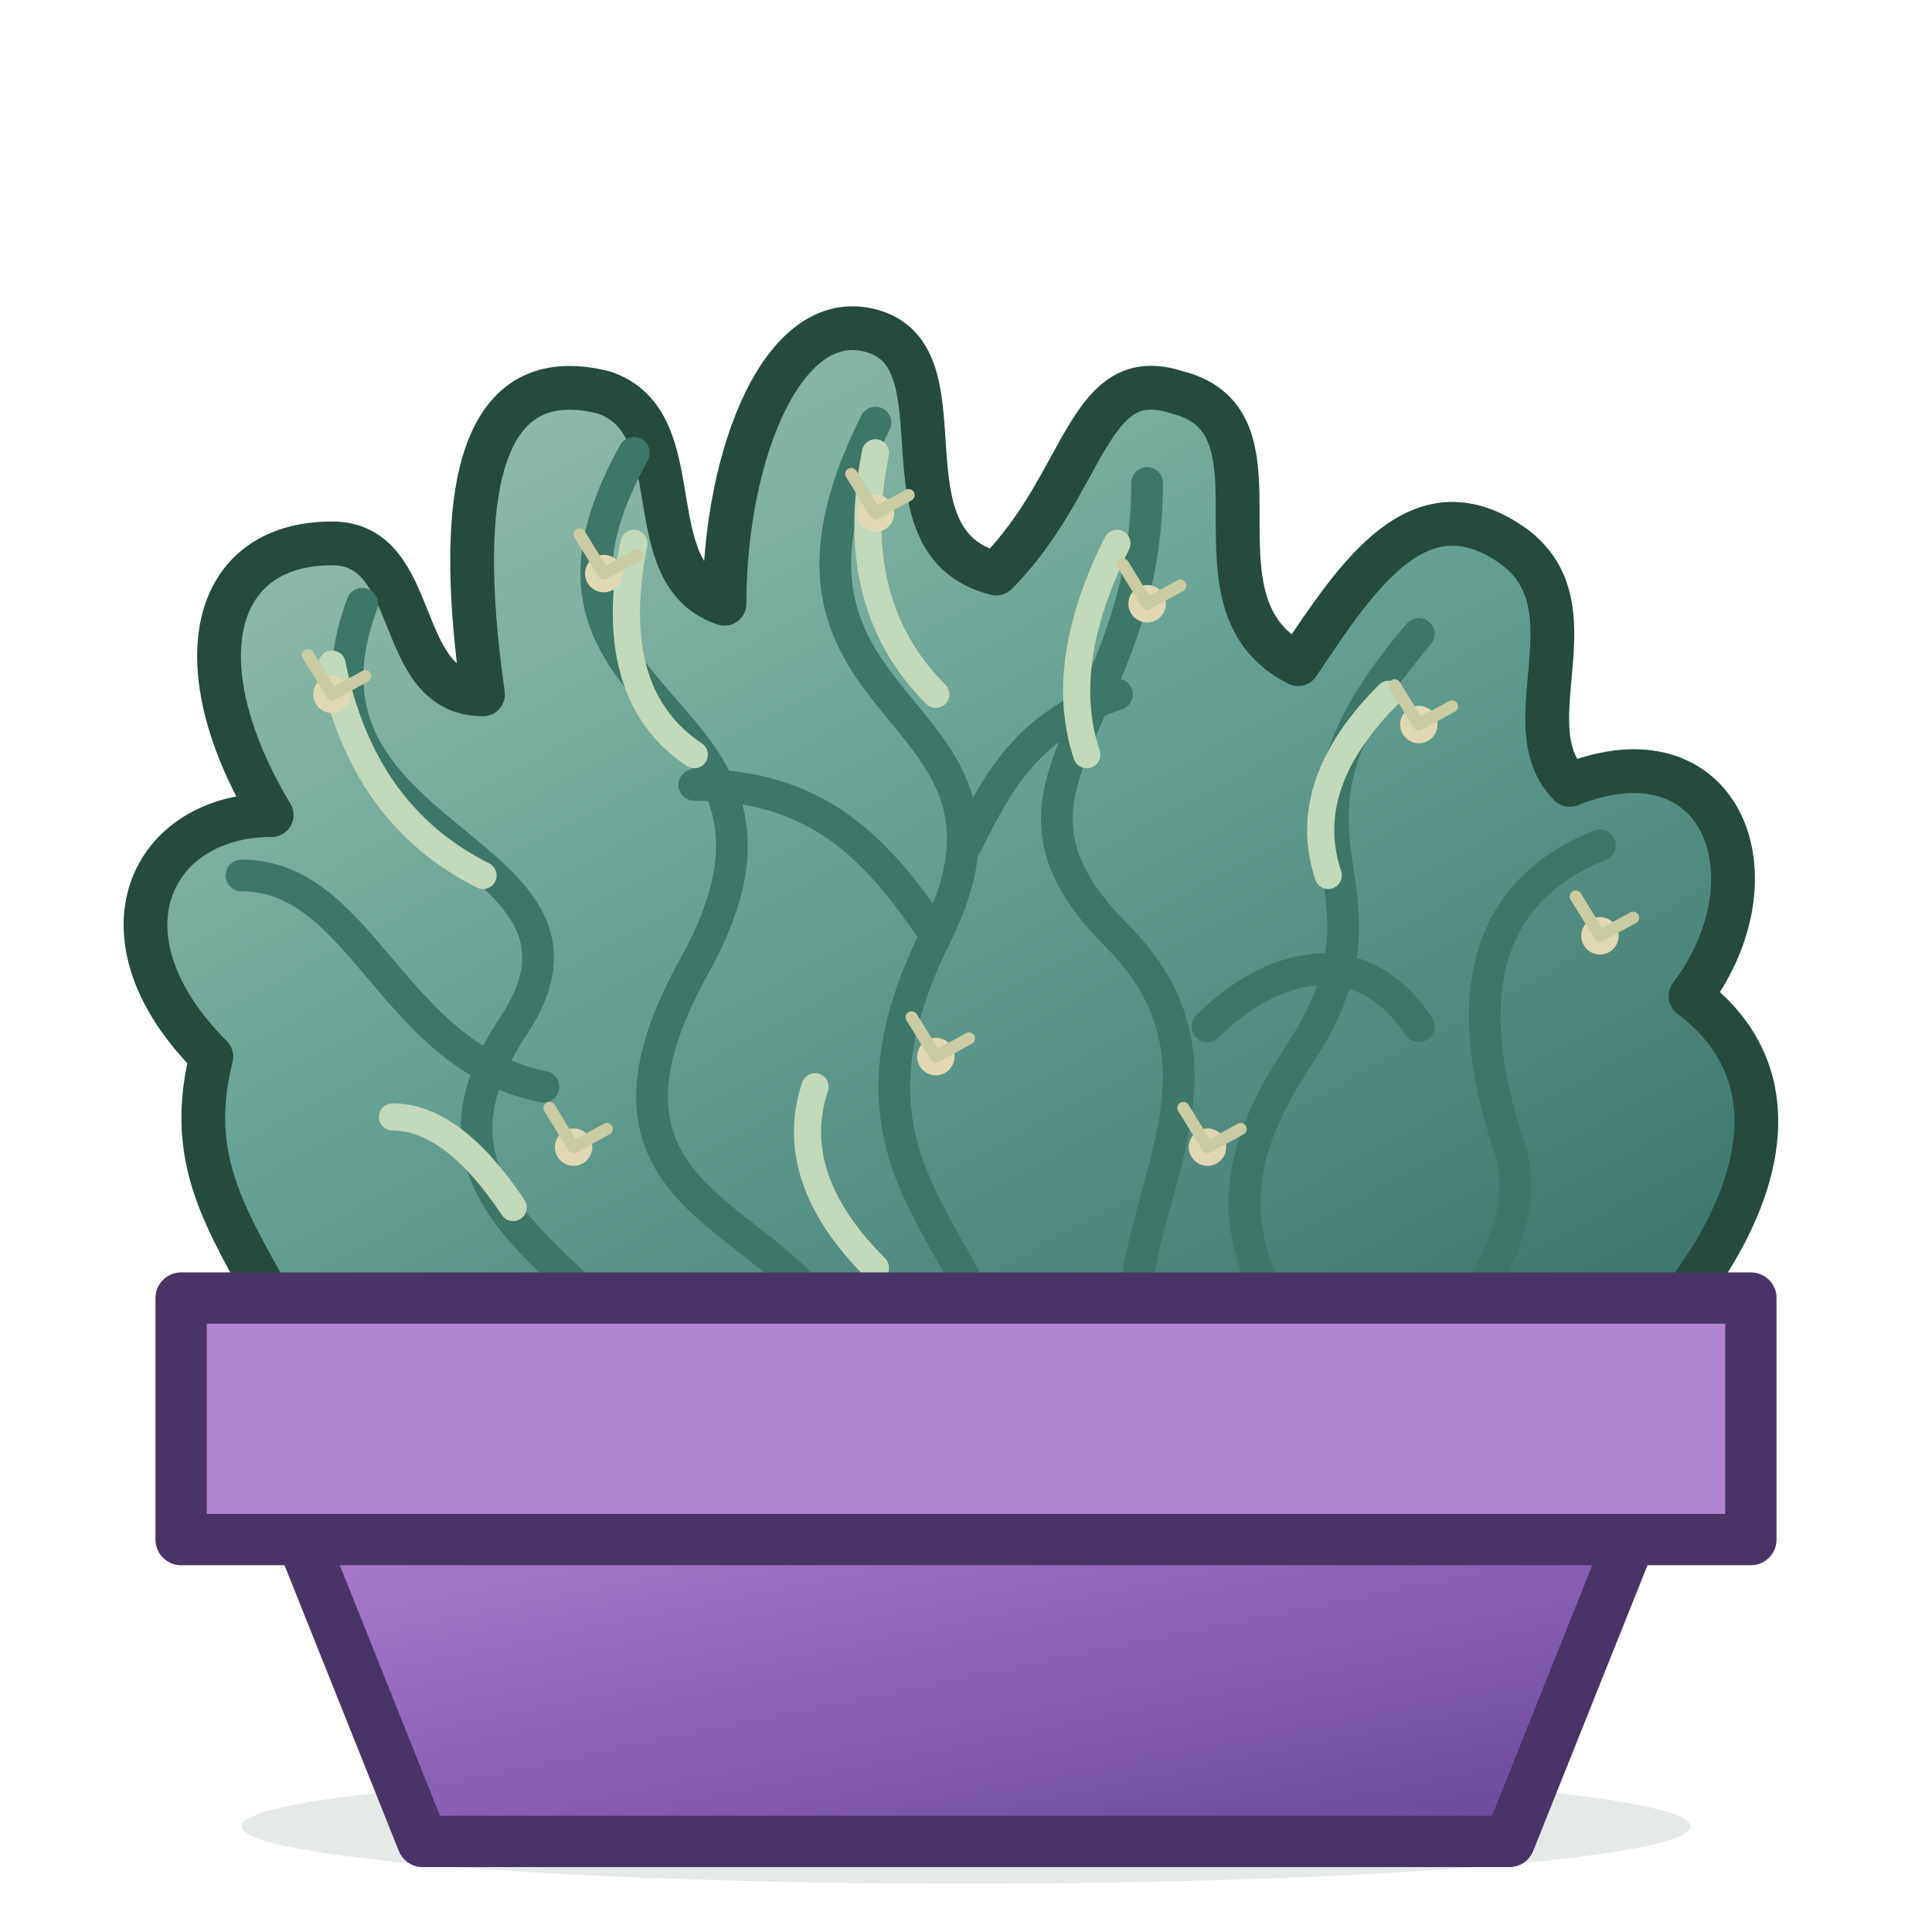
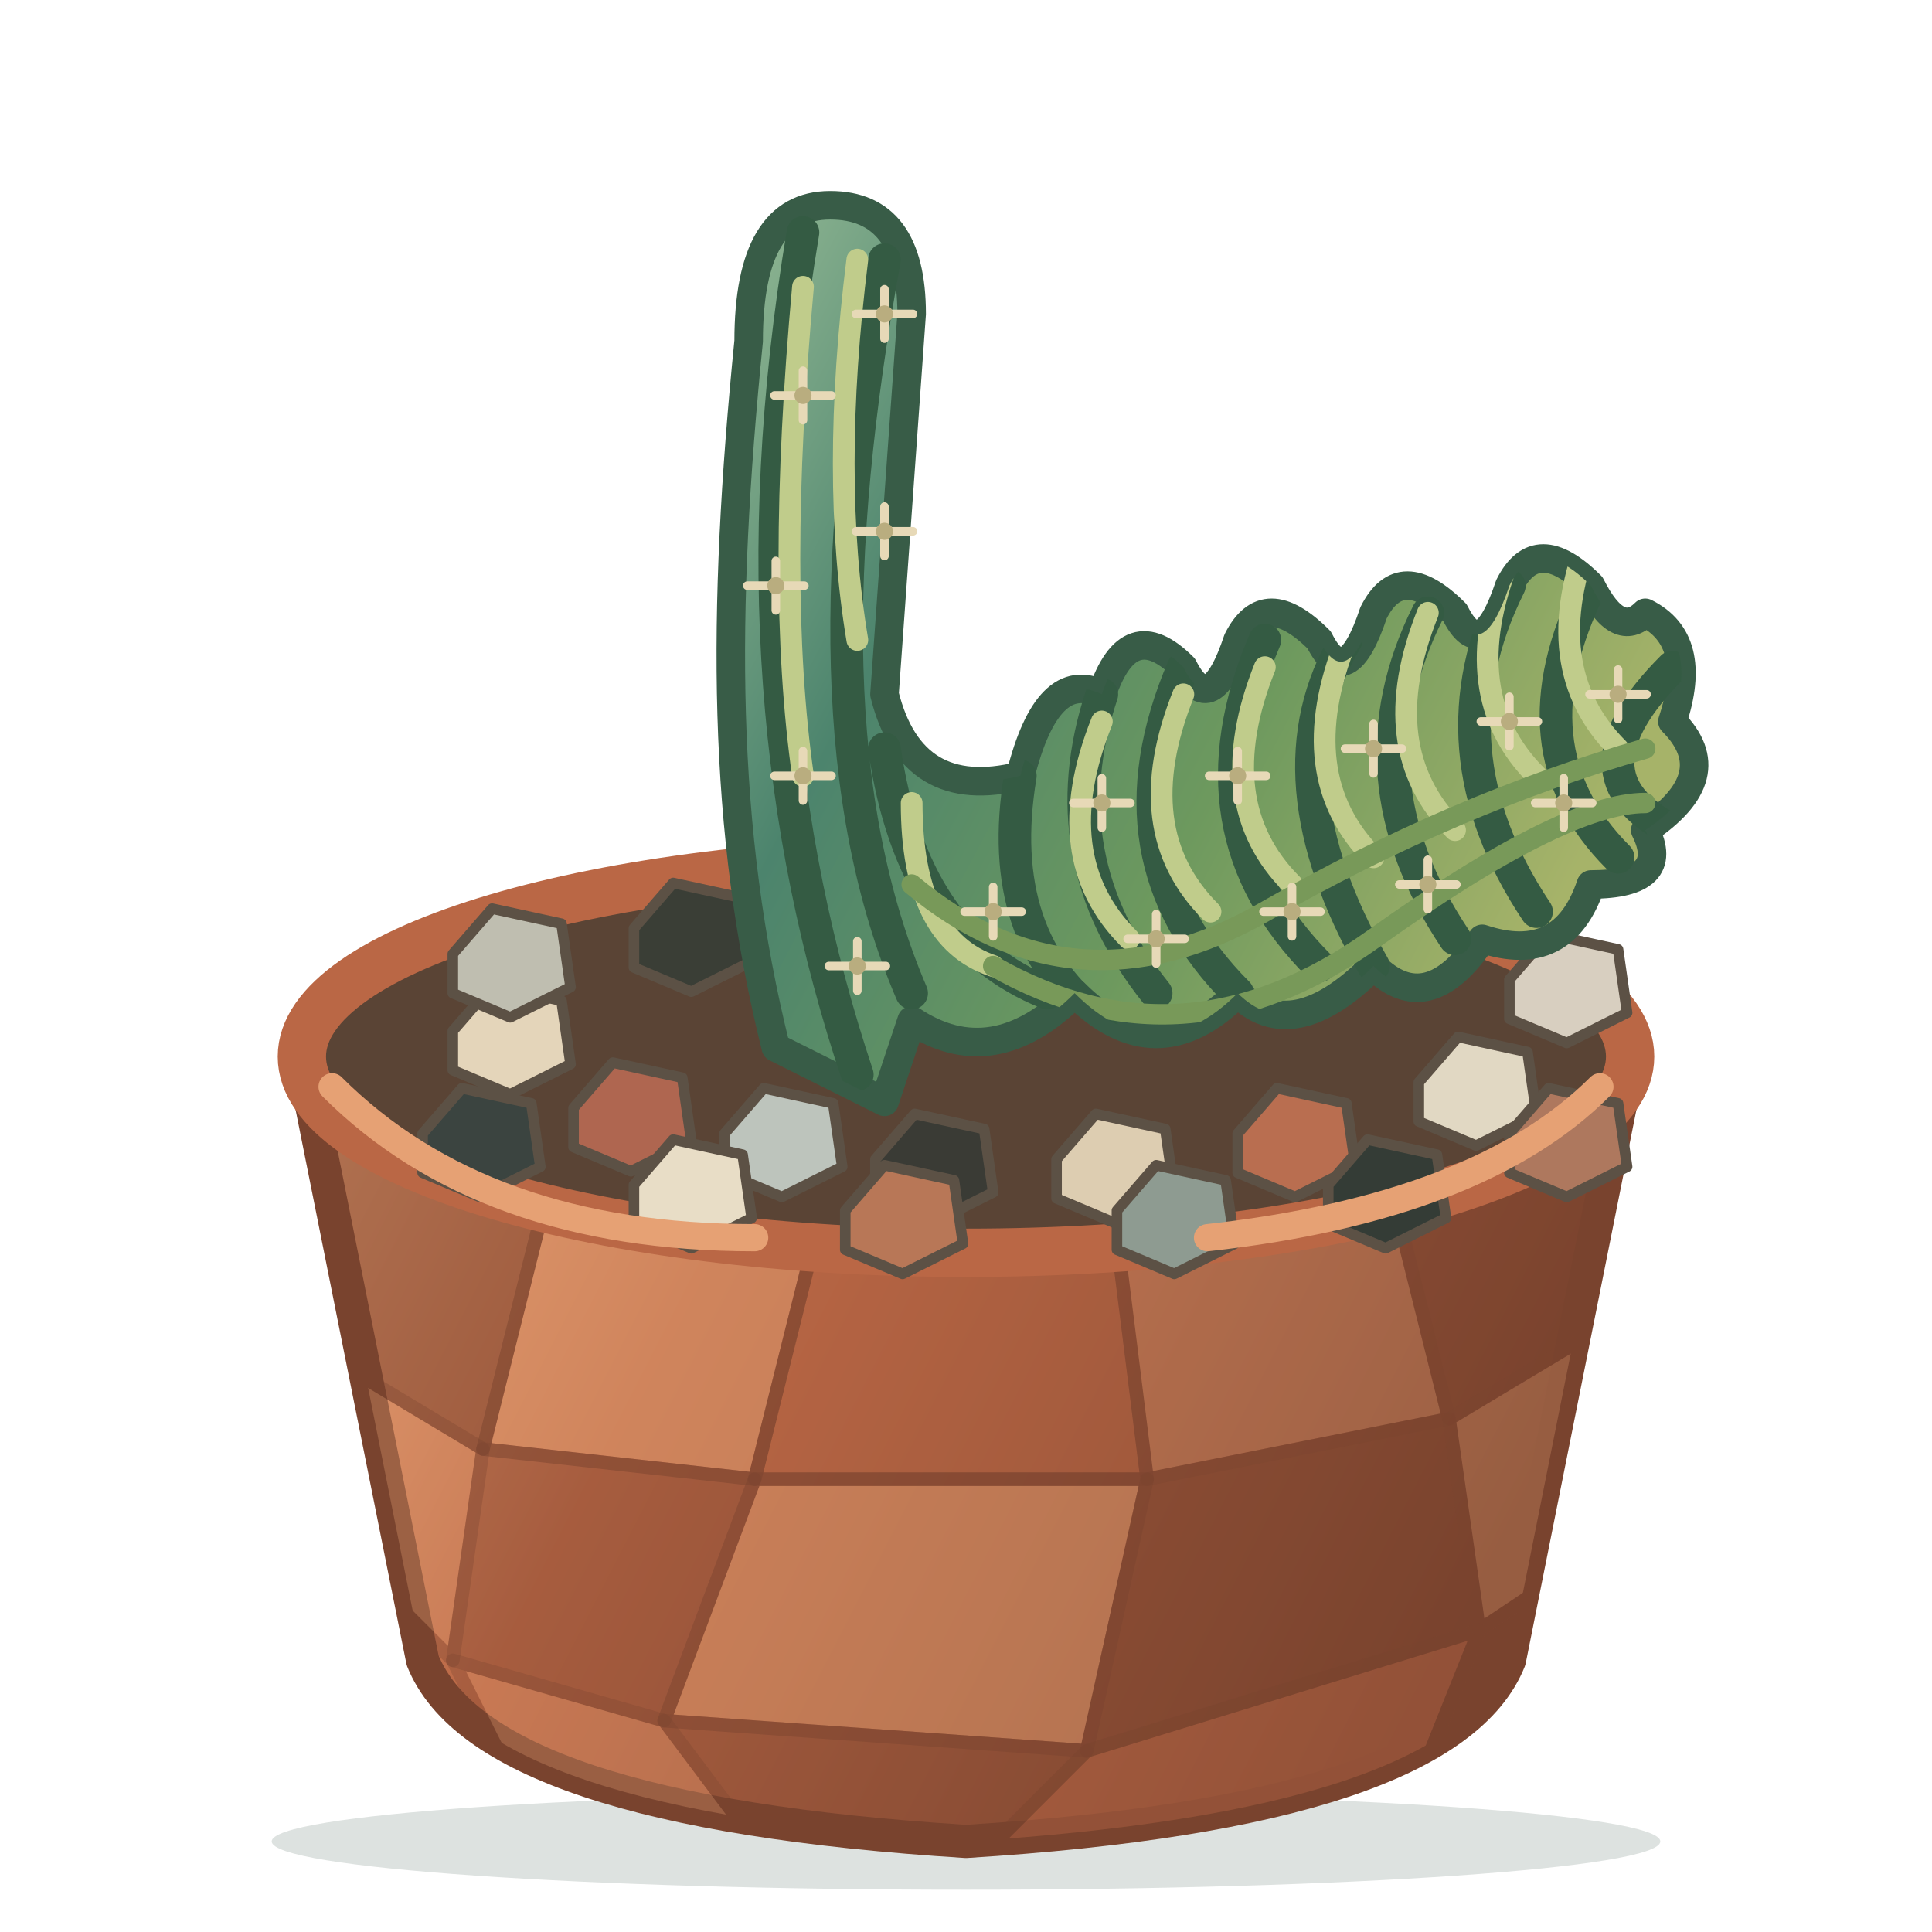
<svg xmlns="http://www.w3.org/2000/svg" viewBox="0 0 64 64" role="img" aria-labelledby="myrtillocactus-geometrizans-indigo-wave-title myrtillocactus-geometrizans-indigo-wave-description" data-plant-slug="myrtillocactus-geometrizans-indigo-wave" focusable="false">
  <defs>
-     <linearGradient id="indigo-pot" x1="0" x2="0.9" y1="0" y2="1">
-       <stop offset="0" stop-color="#aa7bca" />
-       <stop offset="1" stop-color="#6b489b" />
+     <linearGradient id="p06-oct22-pot" x1="0" y1="0" x2="1" y2="0.3">
+       <stop stop-color="#e6a174" />
+       <stop offset="0.35" stop-color="#ba6745" />
+       <stop offset="1" stop-color="#79432e" />
    </linearGradient>
-     <linearGradient id="wave-body" x1="0" y1="0" x2="0.85" y2="1">
-       <stop offset="0" stop-color="#a2c5b3" />
-       <stop offset="0.5" stop-color="#68a294" />
-       <stop offset="1" stop-color="#3f766d" />
+     <clipPath id="p06-oct22-pot-clip">
+       <path d="M10 35H54L50 55Q48 60 32 61Q16 60 14 55Z" />
+     </clipPath>
+     <linearGradient id="p06-oct22-body" x1="0" y1="0" x2="1" y2="0.5">
+       <stop stop-color="#94b995" />
+       <stop offset="0.32" stop-color="#4c846d" />
+       <stop offset="0.66" stop-color="#6d995e" />
+       <stop offset="1" stop-color="#a6b369" />
    </linearGradient>
-     <clipPath id="wave-clip" clipPathUnits="userSpaceOnUse">
-       <path d="M10 45c-2-4-4-6-3-10-4-4-2-8 2-8-3-5-2-9 2-9 3 0 2 5 5 5-1-7 0-11 4-10 3 1 1 6 4 7 0-5 2-10 5-9 3 1 0 7 4 8 3-3 3-7 6-6 4 1 0 7 4 9 2-3 4-6 7-4 3 2 0 6 2 8 5-2 7 3 4 7 4 3 2 8-2 12Z" fill="none" stroke="none" stroke-width="1" stroke-linecap="round" stroke-linejoin="round" />
+     <clipPath id="p06-oct22-body-clip">
+       <path d="M25 38C23 30 23 22 24 12Q24 7 27 7Q30 7 30 11L29 25Q30 29 34 28Q35 24 37 25Q38 22 40 24Q41 26 42 23Q43 21 45 23Q46 25 47 22Q48 20 50 22Q51 24 52 21Q53 19 55 21Q56 23 57 22Q59 23 58 26Q60 28 57 30Q58 32 55 32Q54 35 51 34Q49 37 47 35Q44 38 42 36Q39 39 36 36Q33 39 30 37L29 40Z" />
    </clipPath>
+     <g id="p06-oct22-areole">
+       <path d="m-1.5 0 3 0m-1.5-1.3v2.6" fill="none" stroke="#e7d9b7" stroke-width="0.45" />
+       <circle r="0.45" fill="#b9ad7f" />
+     </g>
  </defs>
-   <ellipse cx="32" cy="60.5" rx="24" ry="1.9" fill="#244b3b" stroke="none" stroke-width="0" opacity="0.12" />
-   <ellipse cx="32" cy="43.5" rx="24" ry="2.1" fill="#745c45" stroke="none" stroke-width="1" />
-   <path d="M10 45c-2-4-4-6-3-10-4-4-2-8 2-8-3-5-2-9 2-9 3 0 2 5 5 5-1-7 0-11 4-10 3 1 1 6 4 7 0-5 2-10 5-9 3 1 0 7 4 8 3-3 3-7 6-6 4 1 0 7 4 9 2-3 4-6 7-4 3 2 0 6 2 8 5-2 7 3 4 7 4 3 2 8-2 12Z" fill="url(#wave-body)" stroke="#244b3b" stroke-width="1.45" stroke-linecap="round" stroke-linejoin="round" />
-   <g clip-path="url(#wave-clip)">
-     <path d="M12 20c-3 8 9 8 5 14s3 8 5 12M21 15c-5 9 7 8 2 17s5 8 5 14M29 14c-5 10 6 9 2 17s2 10 2 15M38 16c0 8-6 10-1 15s-1 10 1 15M47 21c-6 7 0 8-4 14s0 8 0 11M53 28c-5 2-4 7-3 10s-2 6-3 8M8 29c4 0 5 6 10 7m5-10c4 0 6 2 8 5m6-8c-3 1-4 3-5 5m15 6c-2-3-5-2-7 0" fill="none" stroke="#3e7667" stroke-width="1.05" stroke-linecap="round" stroke-linejoin="round" />
-     <path d="M11 22q1 5 5 7m5-11q-1 5 2 7m6-10q-1 5 2 8m6-5q-2 4-1 7m10-2q-3 3-2 6m-31 8q2 0 4 3m10-4q-1 3 2 6" fill="none" stroke="#c2d9bb" stroke-width="0.9" stroke-linecap="round" stroke-linejoin="round" />
+   <g stroke-linecap="round" stroke-linejoin="round">
+     <ellipse cx="32" cy="61" rx="23" ry="1.6" fill="#274537" opacity="0.16" />
+     <path d="M10 35H54L50 55Q48 60 32 61Q16 60 14 55Z" fill="url(#p06-oct22-pot)" stroke="#79432e" stroke-width="1.1" />
+     <g clip-path="url(#p06-oct22-pot-clip)">
+       <path d="M10 36 18 40 16 48 11 45Z" fill="#79432e" opacity="0.48" stroke="#79432e" stroke-width="0.45" />
+       <path d="M18 40 27 41 25 49 16 48Z" fill="#e6a174" opacity="0.5" stroke="#79432e" stroke-width="0.45" />
+       <path d="M27 41 37 41 38 49 25 49Z" fill="#ba6745" opacity="0.35" stroke="#79432e" stroke-width="0.45" />
+       <path d="M37 41 46 39 48 47 38 49Z" fill="#e6a174" opacity="0.3" stroke="#79432e" stroke-width="0.45" />
+       <path d="M46 39 54 36 53 44 48 47Z" fill="#79432e" opacity="0.38" stroke="#79432e" stroke-width="0.45" />
+       <path d="M11 45 16 48 15 55 12 52Z" fill="#e6a174" opacity="0.32" stroke="#79432e" stroke-width="0.45" />
+       <path d="M16 48 25 49 22 57 15 55Z" fill="#79432e" opacity="0.3" stroke="#79432e" stroke-width="0.45" />
+       <path d="M25 49 38 49 36 58 22 57Z" fill="#e6a174" opacity="0.45" stroke="#79432e" stroke-width="0.45" />
+       <path d="M38 49 48 47 49 54 36 58Z" fill="#79432e" opacity="0.42" stroke="#79432e" stroke-width="0.45" />
+       <path d="M48 47 53 44 52 52 49 54Z" fill="#e6a174" opacity="0.28" stroke="#79432e" stroke-width="0.45" />
+       <path d="M15 55 22 57 25 61 17 59Z" fill="#e6a174" opacity="0.3" stroke="#79432e" stroke-width="0.45" />
+       <path d="M22 57 36 58 32 62 25 61Z" fill="#79432e" opacity="0.25" stroke="#79432e" stroke-width="0.45" />
+       <path d="M36 58 49 54 47 59 32 62Z" fill="#ba6745" opacity="0.4" stroke="#79432e" stroke-width="0.45" />
+     </g>
+     <ellipse cx="32" cy="35" rx="22" ry="6.5" fill="#5a4435" stroke="#ba6745" stroke-width="1.6" />
+     <path d="m15 34.15 1.3-1.5 2.3 0.5 0.3 2.1-2 1-1.9-0.8Z" fill="#e4d5ba" stroke="#5c5145" stroke-width="0.35" />
+     <path d="m19 36.7 1.3-1.5 2.3 0.5 0.3 2.1-2 1-1.9-0.8Z" fill="#af6650" stroke="#5c5145" stroke-width="0.35" />
+     <path d="m24 37.55 1.3-1.5 2.3 0.5 0.3 2.1-2 1-1.9-0.8Z" fill="#bdc4bc" stroke="#5c5145" stroke-width="0.35" />
+     <path d="m29 38.4 1.3-1.5 2.3 0.5 0.3 2.1-2 1-1.9-0.8Z" fill="#3a3b35" stroke="#5c5145" stroke-width="0.35" />
+     <path d="m35 38.4 1.3-1.5 2.3 0.5 0.3 2.1-2 1-1.9-0.8Z" fill="#ddcdb1" stroke="#5c5145" stroke-width="0.35" />
+     <path d="m41 37.55 1.3-1.5 2.3 0.5 0.3 2.1-2 1-1.9-0.8Z" fill="#b96e50" stroke="#5c5145" stroke-width="0.35" />
+     <path d="m47 35.85 1.3-1.5 2.3 0.5 0.3 2.1-2 1-1.9-0.8Z" fill="#e1d8c3" stroke="#5c5145" stroke-width="0.35" />
+     <path d="m14 37.55 1.3-1.5 2.3 0.5 0.3 2.1-2 1-1.9-0.8Z" fill="#3b4440" stroke="#5c5145" stroke-width="0.35" />
+     <path d="m21 39.25 1.3-1.5 2.3 0.5 0.3 2.1-2 1-1.9-0.8Z" fill="#e8ddc6" stroke="#5c5145" stroke-width="0.35" />
+     <path d="m28 40.1 1.3-1.5 2.3 0.5 0.3 2.1-2 1-1.9-0.8Z" fill="#b87757" stroke="#5c5145" stroke-width="0.35" />
+     <path d="m37 40.1 1.3-1.5 2.3 0.5 0.3 2.1-2 1-1.9-0.8Z" fill="#8e9b91" stroke="#5c5145" stroke-width="0.35" />
+     <path d="m44 39.25 1.3-1.5 2.3 0.5 0.3 2.1-2 1-1.9-0.8Z" fill="#343c36" stroke="#5c5145" stroke-width="0.35" />
+     <path d="m50 37.55 1.3-1.5 2.3 0.5 0.3 2.1-2 1-1.9-0.8Z" fill="#ae785e" stroke="#5c5145" stroke-width="0.35" />
+     <path d="m15 31.6 1.3-1.5 2.3 0.5 0.3 2.1-2 1-1.9-0.8Z" fill="#bfbeb0" stroke="#5c5145" stroke-width="0.35" />
+     <path d="m21 30.75 1.3-1.5 2.3 0.5 0.3 2.1-2 1-1.9-0.8Z" fill="#3a3e36" stroke="#5c5145" stroke-width="0.35" />
+     <path d="m45 30.75 1.3-1.5 2.3 0.5 0.3 2.1-2 1-1.9-0.8Z" fill="#cbb99c" stroke="#5c5145" stroke-width="0.35" />
+     <path d="m50 32.45 1.3-1.5 2.3 0.5 0.3 2.1-2 1-1.9-0.8Z" fill="#d8cfc0" stroke="#5c5145" stroke-width="0.35" />
+     <g transform="translate(3.2 0.5) scale(0.9)">
+       <path d="M25 38C23 30 23 22 24 12Q24 7 27 7Q30 7 30 11L29 25Q30 29 34 28Q35 24 37 25Q38 22 40 24Q41 26 42 23Q43 21 45 23Q46 25 47 22Q48 20 50 22Q51 24 52 21Q53 19 55 21Q56 23 57 22Q59 23 58 26Q60 28 57 30Q58 32 55 32Q54 35 51 34Q49 37 47 35Q44 38 42 36Q39 39 36 36Q33 39 30 37L29 40Z" fill="url(#p06-oct22-body)" stroke="#385c47" stroke-width="1.05" />
+       <g clip-path="url(#p06-oct22-body-clip)">
+         <path d="M26 8C24 20 25 30 28 39M29 9C27 20 27 29 30 36M29 27Q30 34 35 36M34 28Q33 34 37 37M37 25Q35 31 39 36M40 24Q37 31 42 36M43 23Q40 30 45 35M46 23Q43 28 47 35M49 22Q46 28 50 34M52 21Q49 27 53 33M55 21Q52 27 56 31M58 24Q54 28 58 30" fill="none" stroke="#345b43" stroke-width="1.2" />
+         <path d="M26 10Q25 21 26 28M28 9Q27 17 28 23M30 29q0 5 3 6m4-9q-2 5 1 8m2-9q-2 5 1 8m2-9q-2 5 1 8m2-9q-2 5 1 8m2-9q-2 5 1 8m2-10q-2 5 1 8m2-9q-2 5 1 8" fill="none" stroke="#c0cc8b" stroke-width="0.8" />
+         <path d="M30 32q6 5 13 1t14-6M33 35q7 4 14-1t10-5" fill="none" stroke="#789959" stroke-width="0.75" />
+       </g>
+       <use href="#p06-oct22-areole" transform="translate(26 14) scale(0.7)" />
+       <use href="#p06-oct22-areole" transform="translate(25 21) scale(0.7)" />
+       <use href="#p06-oct22-areole" transform="translate(26 28) scale(0.7)" />
+       <use href="#p06-oct22-areole" transform="translate(28 35) scale(0.7)" />
+       <use href="#p06-oct22-areole" transform="translate(29 11) scale(0.7)" />
+       <use href="#p06-oct22-areole" transform="translate(29 19) scale(0.7)" />
+       <use href="#p06-oct22-areole" transform="translate(33 33) scale(0.7)" />
+       <use href="#p06-oct22-areole" transform="translate(37 29) scale(0.7)" />
+       <use href="#p06-oct22-areole" transform="translate(39 34) scale(0.7)" />
+       <use href="#p06-oct22-areole" transform="translate(42 28) scale(0.7)" />
+       <use href="#p06-oct22-areole" transform="translate(44 33) scale(0.7)" />
+       <use href="#p06-oct22-areole" transform="translate(47 27) scale(0.7)" />
+       <use href="#p06-oct22-areole" transform="translate(49 32) scale(0.7)" />
+       <use href="#p06-oct22-areole" transform="translate(52 26) scale(0.7)" />
+       <use href="#p06-oct22-areole" transform="translate(54 29) scale(0.7)" />
+       <use href="#p06-oct22-areole" transform="translate(56 25) scale(0.7)" />
+     </g>
+     <path d="M11 36Q16 41 25 41M40 41q9-1 13-5" fill="none" stroke="#e6a174" stroke-width="0.9" />
  </g>
-   <ellipse cx="11" cy="23" rx="0.62" ry="0.62" fill="#dfd9b3" stroke="none" stroke-width="1" />
-   <path d="M11 23l-0.8-1.3m0.8 1.3 1.1-0.6" fill="none" stroke="#c9cba2" stroke-width="0.4" stroke-linecap="round" stroke-linejoin="round" />
-   <ellipse cx="20" cy="19" rx="0.62" ry="0.62" fill="#dfd9b3" stroke="none" stroke-width="1" />
-   <path d="M20 19l-0.8-1.3m0.8 1.3 1.1-0.6" fill="none" stroke="#c9cba2" stroke-width="0.4" stroke-linecap="round" stroke-linejoin="round" />
-   <ellipse cx="29" cy="17" rx="0.62" ry="0.62" fill="#dfd9b3" stroke="none" stroke-width="1" />
-   <path d="M29 17l-0.8-1.3m0.8 1.3 1.1-0.6" fill="none" stroke="#c9cba2" stroke-width="0.4" stroke-linecap="round" stroke-linejoin="round" />
-   <ellipse cx="38" cy="20" rx="0.62" ry="0.62" fill="#dfd9b3" stroke="none" stroke-width="1" />
-   <path d="M38 20l-0.8-1.3m0.8 1.3 1.1-0.6" fill="none" stroke="#c9cba2" stroke-width="0.4" stroke-linecap="round" stroke-linejoin="round" />
-   <ellipse cx="47" cy="24" rx="0.62" ry="0.62" fill="#dfd9b3" stroke="none" stroke-width="1" />
-   <path d="M47 24l-0.8-1.3m0.8 1.3 1.1-0.6" fill="none" stroke="#c9cba2" stroke-width="0.4" stroke-linecap="round" stroke-linejoin="round" />
-   <ellipse cx="53" cy="31" rx="0.62" ry="0.62" fill="#dfd9b3" stroke="none" stroke-width="1" />
-   <path d="M53 31l-0.8-1.3m0.8 1.3 1.1-0.6" fill="none" stroke="#c9cba2" stroke-width="0.4" stroke-linecap="round" stroke-linejoin="round" />
-   <ellipse cx="19" cy="38" rx="0.62" ry="0.62" fill="#dfd9b3" stroke="none" stroke-width="1" />
-   <path d="M19 38l-0.8-1.3m0.8 1.3 1.1-0.6" fill="none" stroke="#c9cba2" stroke-width="0.4" stroke-linecap="round" stroke-linejoin="round" />
-   <ellipse cx="31" cy="35" rx="0.62" ry="0.62" fill="#dfd9b3" stroke="none" stroke-width="1" />
-   <path d="M31 35l-0.8-1.3m0.8 1.3 1.1-0.6" fill="none" stroke="#c9cba2" stroke-width="0.4" stroke-linecap="round" stroke-linejoin="round" />
-   <ellipse cx="40" cy="38" rx="0.62" ry="0.62" fill="#dfd9b3" stroke="none" stroke-width="1" />
-   <path d="M40 38l-0.8-1.3m0.8 1.3 1.1-0.6" fill="none" stroke="#c9cba2" stroke-width="0.4" stroke-linecap="round" stroke-linejoin="round" />
-   <path d="M6 43h52v8H6z" fill="#b084cf" stroke="#493467" stroke-linejoin="round" stroke-width="1.7" />
-   <path d="m10 51 4 10h36l4-10Z" fill="url(#indigo-pot)" stroke="#493467" stroke-linejoin="round" stroke-width="1.7" />
</svg>
